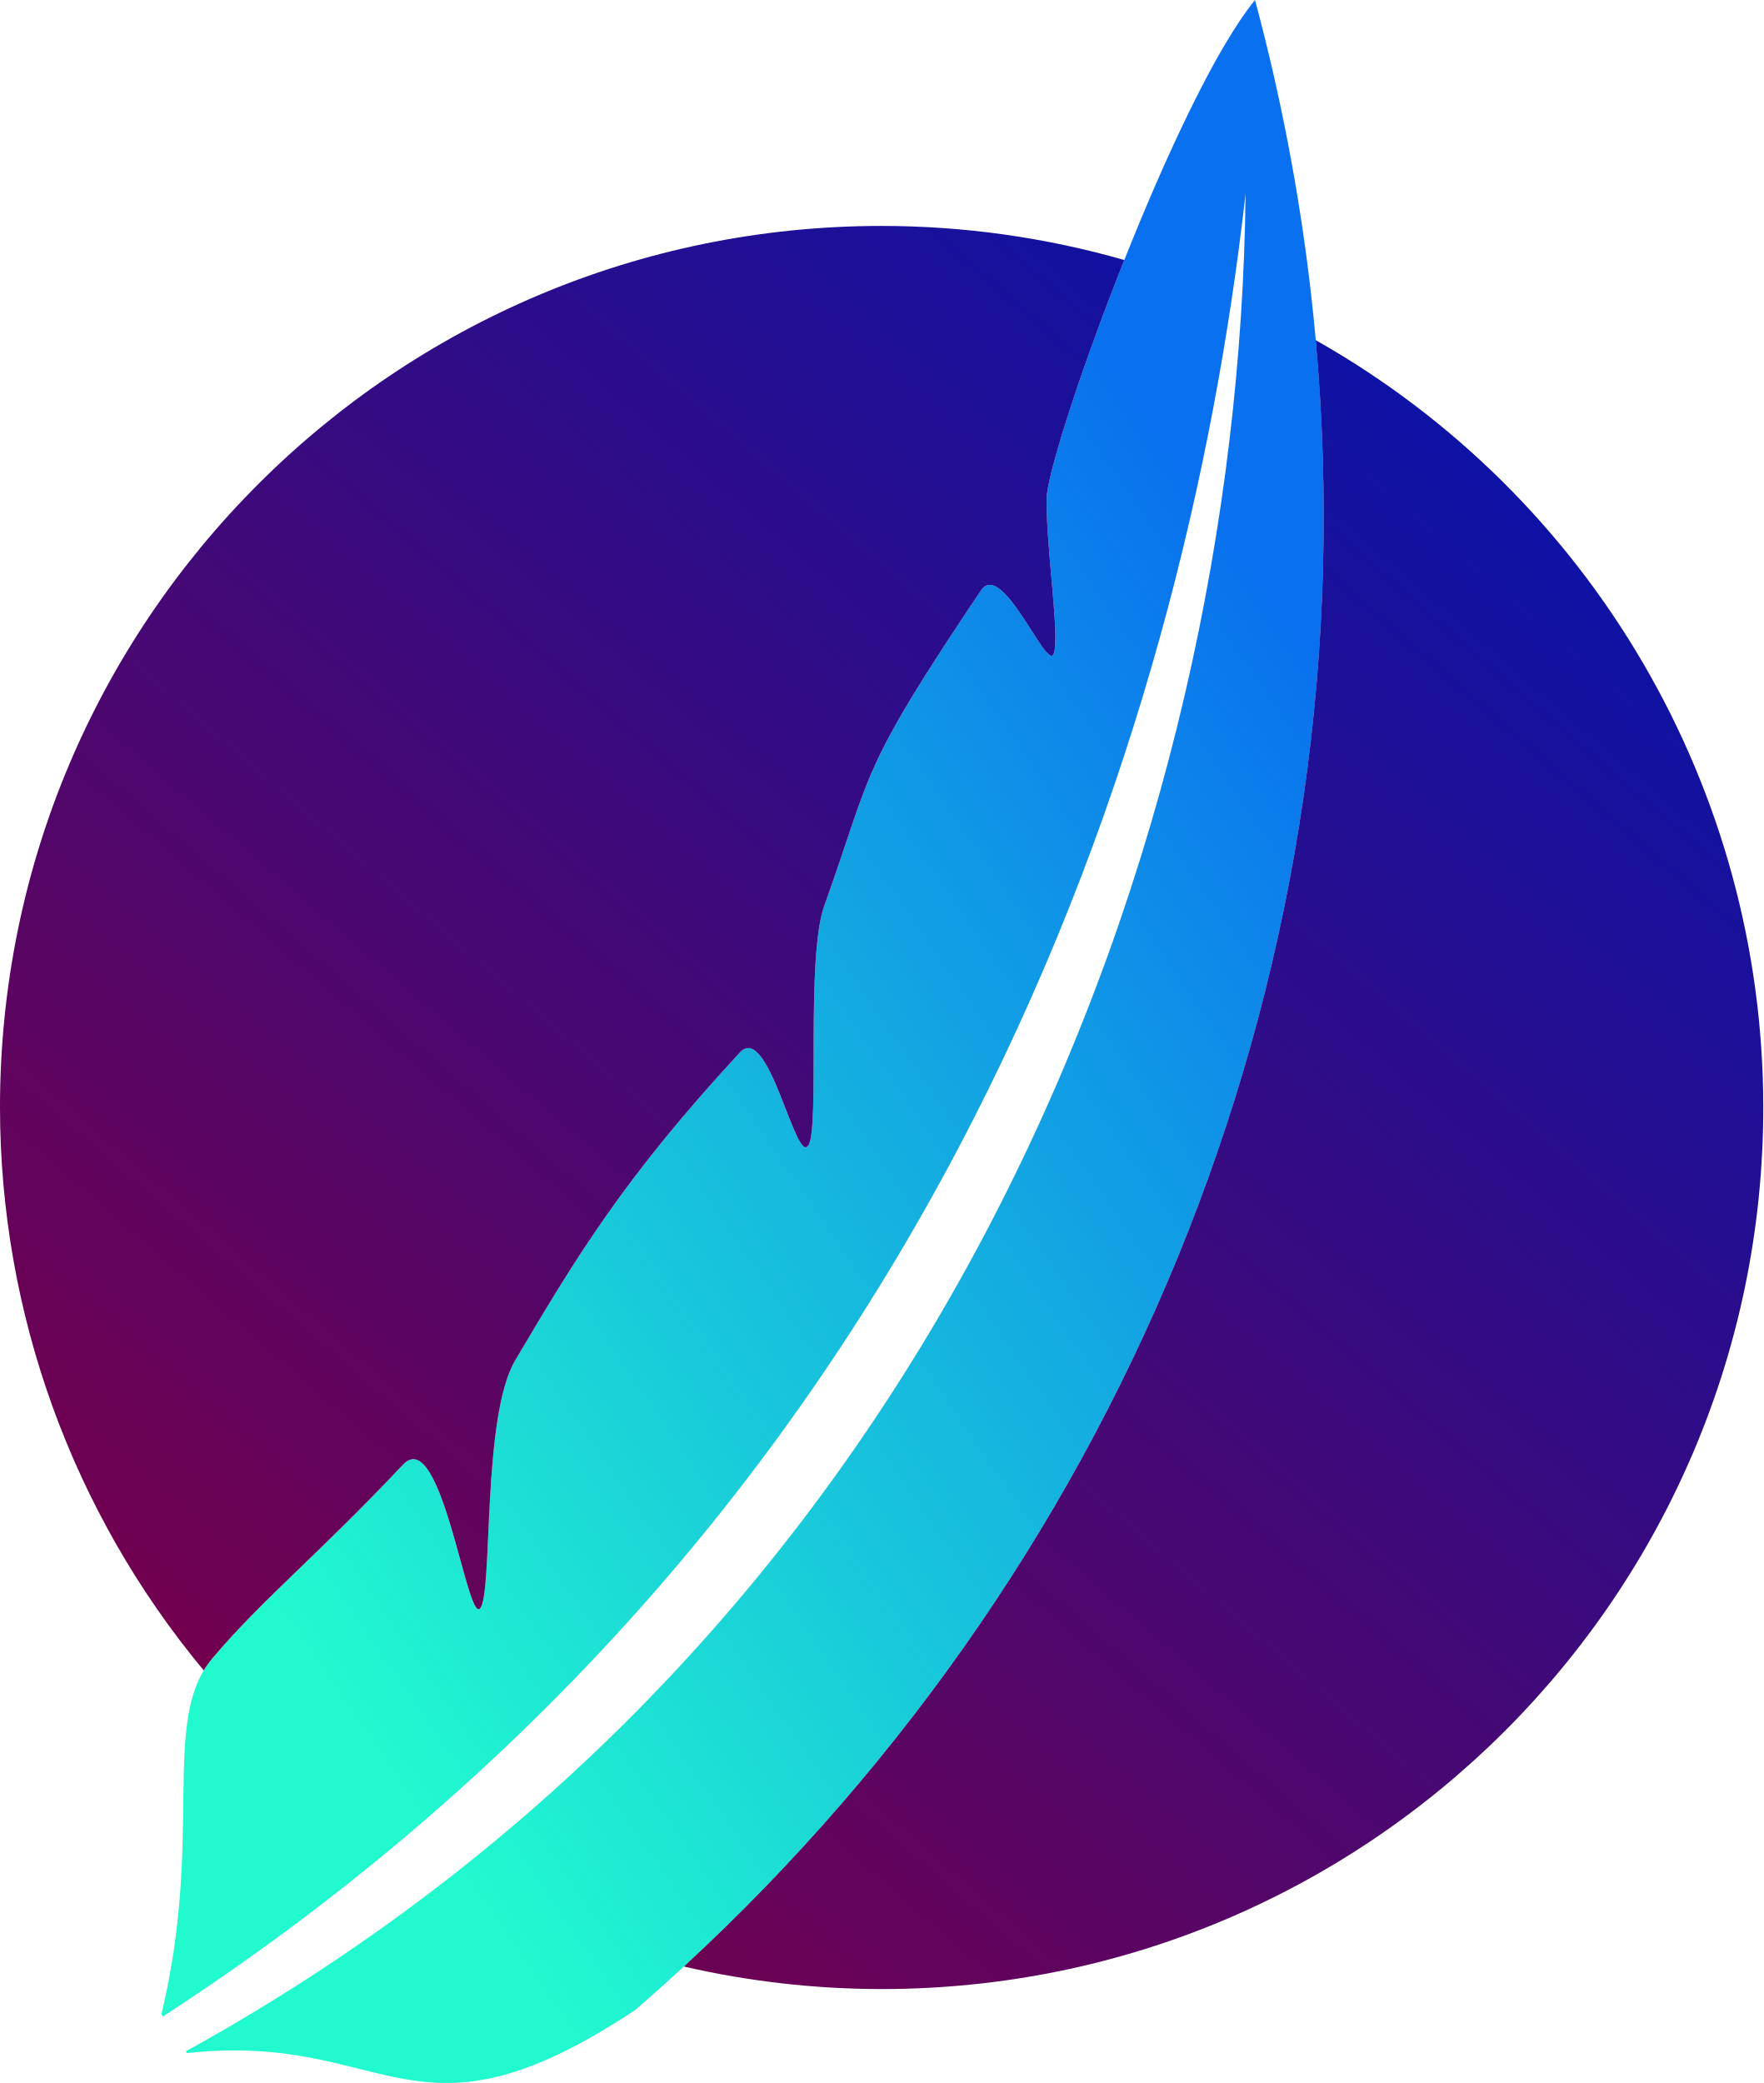
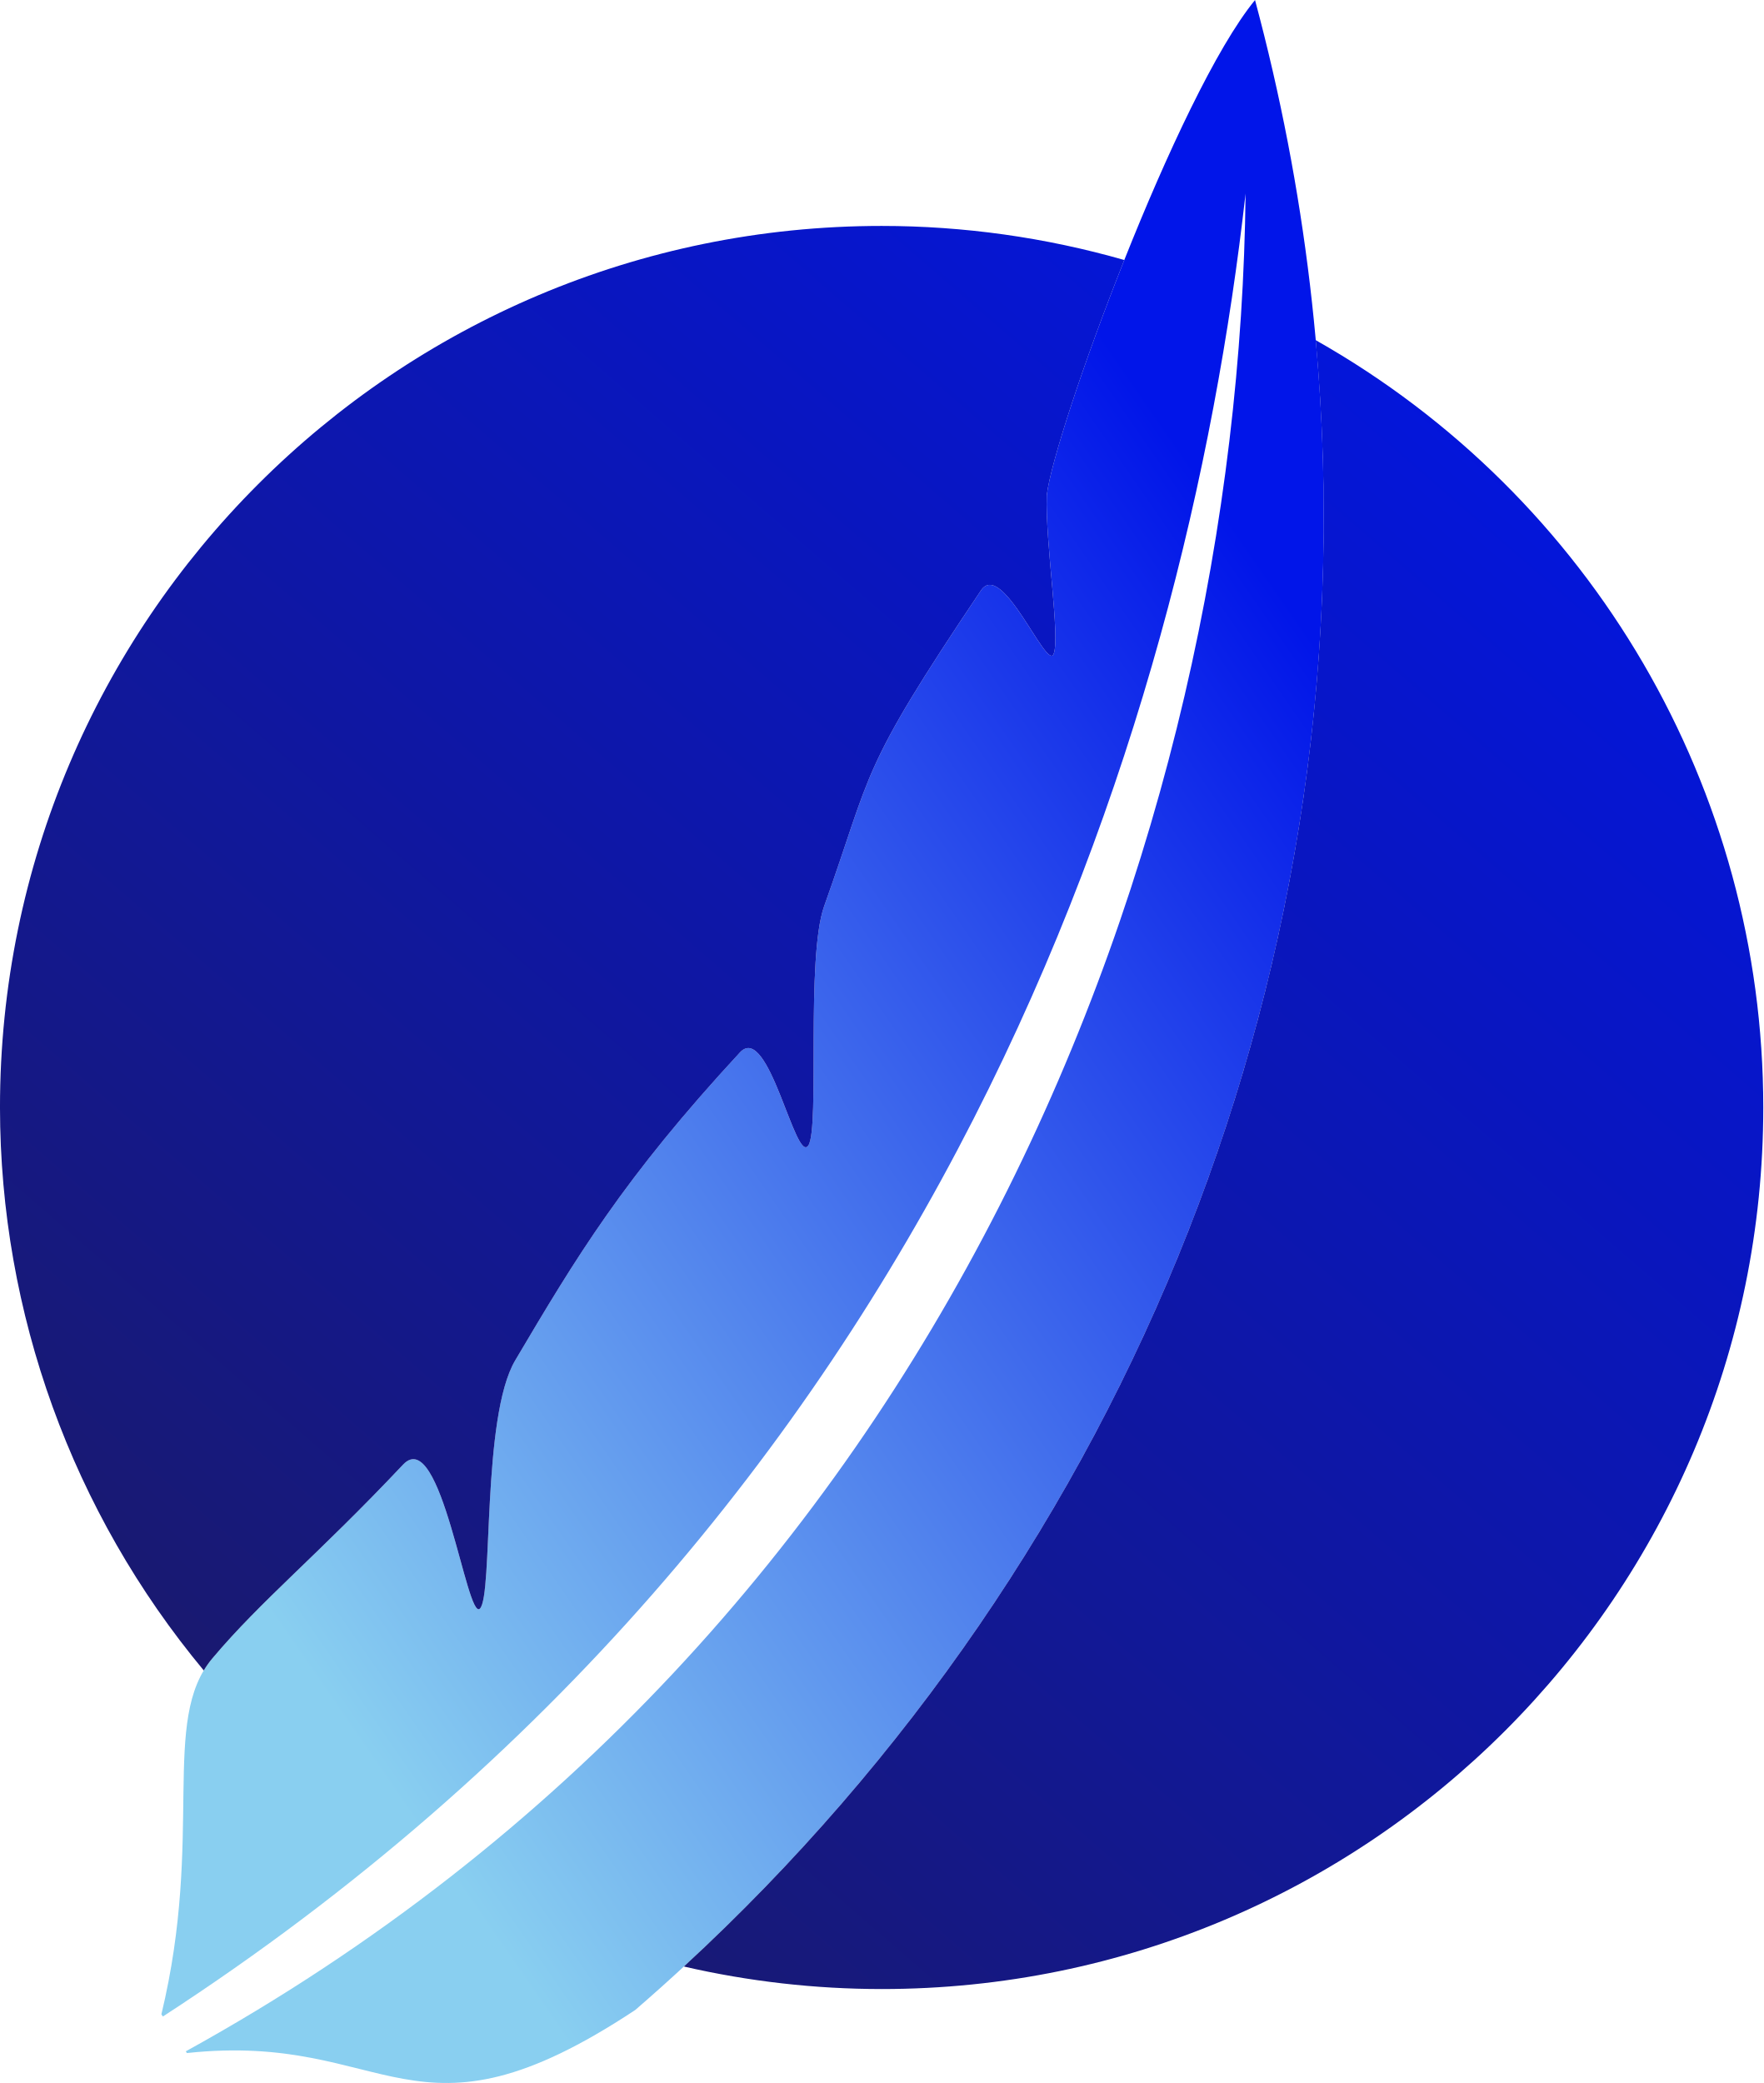
<svg xmlns="http://www.w3.org/2000/svg" xmlns:xlink="http://www.w3.org/1999/xlink" version="1.1" viewBox="39.31 0 433.4 512.01">
  <defs>
    <linearGradient id="linearGradient22708">
-       <stop stop-color="#21facf" offset="0" />
-       <stop stop-color="#0970ef" offset="1" />
+       <stop stop-color="#89cff0" offset="0" />
+       <stop stop-color="#0115e9" offset="1" />
    </linearGradient>
    <linearGradient id="linearGradient6949" x1="68.454" x2="198.59" y1="246.73" y2="96.35" gradientTransform="translate(-5.754,-56.594)" gradientUnits="userSpaceOnUse">
-       <stop stop-color="#72004e" offset="0" />
-       <stop stop-color="#0015b1" offset="1" />
+       <stop stop-color="#191970" offset="0" />
+       <stop stop-color="#0115e9" offset="1" />
    </linearGradient>
    <linearGradient id="linearGradient22718" x1="56.735" x2="155.2" y1="246.96" y2="58.575" gradientUnits="userSpaceOnUse">
-       <stop stop-color="#4f00da" offset="0" />
-       <stop stop-color="#e5311b" offset="1" />
+       <stop stop-color="#0115e9" offset="0" />
+       <stop stop-color="#89cff0" offset="1" />
    </linearGradient>
    <linearGradient id="linearGradient23463" x1="68.454" x2="198.59" y1="246.73" y2="96.35" gradientUnits="userSpaceOnUse" xlink:href="#linearGradient22708" />
    <linearGradient id="linearGradient903" x1="54.478" x2="192.1" y1="247.56" y2="9.809" gradientTransform="matrix(.87923 0 0 .87923 -9.551 48.787)" gradientUnits="userSpaceOnUse">
-       <stop stop-color="#dc180d" offset="0" />
-       <stop stop-color="#f96e20" offset=".5" />
-       <stop stop-color="#f4ce41" offset="1" />
+       <stop stop-color="#191970" offset="0" />
+       <stop stop-color="#0115e9" offset=".5" />
+       <stop stop-color="#89cff0" offset="1" />
    </linearGradient>
    <linearGradient id="linearGradient918" x1="39.468" x2="154.99" y1="204.22" y2="124.47" gradientUnits="userSpaceOnUse" xlink:href="#linearGradient22708" />
  </defs>
  <g transform="matrix(2.473 0 0 2.473 -4.8978 -4.8812)">
    <path transform="translate(-5.5496,-57.412)" d="m148.16 59.393c-7.71 9.399-19.951 42.888-20.696 49.204-0.17 4.674 1.373 14.231 0.672 15.805-0.719 1.613-5.117-9.446-7.215-6.327-12.219 18.168-10.7 17.731-15.582 31.378-1.836 5.131-0.424 21.99-1.567 23.773-1.273 1.987-3.962-12.31-6.806-9.236-11.603 12.54-16.279 20.379-22.336 30.607-3.359 5.673-2.182 23.33-3.506 24.674-1.302 1.321-3.857-18.326-7.644-14.309-8.519 9.038-14.054 13.441-18.946 19.252-5.198 6.174-0.783 17.584-5.067 35.383l0.145 0.221c77.447-50.308 101.52-127.16 107.61-181.19-0.681 63.93-29.41 142.78-105.33 184.65l0.113 0.171c20.241-2.181 22.307 10.458 44.562-4.284 55.792-48.277 81.856-124.29 61.593-199.78z" display="none" fill="url(#linearGradient903)" />
    <path transform="translate(-5.5498,-57.412)" d="m148.16 59.393c-7.71 9.399-19.951 42.888-20.696 49.204-0.17 4.674 1.373 14.231 0.672 15.805-0.719 1.613-5.117-9.446-7.215-6.327-12.219 18.168-10.7 17.731-15.582 31.378-1.836 5.131-0.424 21.99-1.567 23.773-1.273 1.987-3.962-12.31-6.806-9.236-11.603 12.54-16.279 20.379-22.336 30.607-3.359 5.673-2.182 23.33-3.506 24.674-1.302 1.321-3.857-18.326-7.644-14.309-8.519 9.038-14.054 13.441-18.946 19.252-5.198 6.174-0.783 17.584-5.067 35.383l0.145 0.221c77.447-50.308 101.52-127.16 107.61-181.19-0.681 63.93-29.41 142.78-105.33 184.65l0.113 0.171c20.241-2.181 22.307 10.458 44.562-4.284 55.792-48.277 81.856-124.29 61.593-199.78z" fill="url(#linearGradient918)" />
    <g transform="translate(0 2.0218e-5)">
      <path transform="translate(-5.7543,-56.594)" d="m111.25 81.024c-48.394-1.5e-5 -87.625 39.231-87.625 87.625 0.017 20.443 7.182 40.236 20.253 55.954 0.252-0.422 0.536-0.824 0.858-1.206 4.892-5.81 10.427-10.214 18.946-19.252 3.787-4.018 6.341 15.63 7.644 14.309 1.324-1.344 0.147-19.001 3.506-24.674 6.056-10.228 10.733-18.067 22.336-30.607 2.844-3.074 5.533 11.223 6.806 9.236 1.142-1.782-0.269-18.641 1.566-23.773 4.882-13.647 3.363-13.21 15.582-31.378 2.098-3.119 6.496 7.94 7.215 6.327 0.701-1.573-0.842-11.131-0.672-15.805 0.372-3.15 3.604-13.059 7.705-23.367-7.843-2.247-15.962-3.388-24.12-3.389zm43.142 11.356c5.566 61.595-18.426 120.7-62.796 161.65 6.446 1.486 13.04 2.237 19.655 2.239 48.394 1e-5 87.625-39.231 87.625-87.625-3.1e-4 -31.581-16.995-60.719-44.484-76.268z" display="none" fill="url(#linearGradient22718)" />
      <path transform="translate(-5.754,-56.594)" d="m111.25 81.024c-48.394-1.5e-5 -87.625 39.231-87.625 87.625 0.017 20.443 7.182 40.236 20.253 55.954 0.252-0.422 0.536-0.824 0.858-1.206 4.892-5.81 10.427-10.214 18.946-19.252 3.787-4.018 6.341 15.63 7.644 14.309 1.324-1.344 0.147-19.001 3.506-24.674 6.056-10.228 10.733-18.067 22.336-30.607 2.844-3.074 5.533 11.223 6.806 9.236 1.142-1.782-0.269-18.641 1.566-23.773 4.882-13.647 3.363-13.21 15.582-31.378 2.098-3.119 6.496 7.94 7.215 6.327 0.701-1.573-0.842-11.131-0.672-15.805 0.372-3.15 3.604-13.059 7.705-23.367-7.843-2.247-15.962-3.388-24.12-3.389zm43.142 11.356c5.566 61.595-18.426 120.7-62.796 161.65 6.446 1.486 13.04 2.237 19.655 2.239 48.394 1e-5 87.625-39.231 87.625-87.625-3.1e-4 -31.581-16.995-60.719-44.484-76.268z" display="none" fill="url(#linearGradient23463)" />
      <path d="m105.5 24.43c-48.394-1.5e-5 -87.625 39.231-87.625 87.625 0.017 20.443 7.182 40.236 20.253 55.954 0.252-0.422 0.536-0.824 0.858-1.206 4.892-5.81 10.427-10.214 18.946-19.252 3.787-4.018 6.341 15.63 7.644 14.309 1.324-1.344 0.147-19.001 3.506-24.674 6.056-10.228 10.733-18.067 22.336-30.607 2.844-3.074 5.533 11.223 6.806 9.236 1.142-1.782-0.269-18.641 1.566-23.773 4.882-13.647 3.363-13.21 15.582-31.378 2.098-3.119 6.496 7.94 7.215 6.327 0.701-1.573-0.842-11.131-0.672-15.805 0.372-3.15 3.604-13.059 7.705-23.367-7.843-2.247-15.962-3.388-24.12-3.389zm43.142 11.356c5.566 61.595-18.426 120.7-62.796 161.65 6.446 1.486 13.04 2.237 19.655 2.239 48.394 1e-5 87.625-39.231 87.625-87.625-3.1e-4 -31.581-16.995-60.719-44.484-76.268z" fill="url(#linearGradient6949)" />
    </g>
  </g>
</svg>
